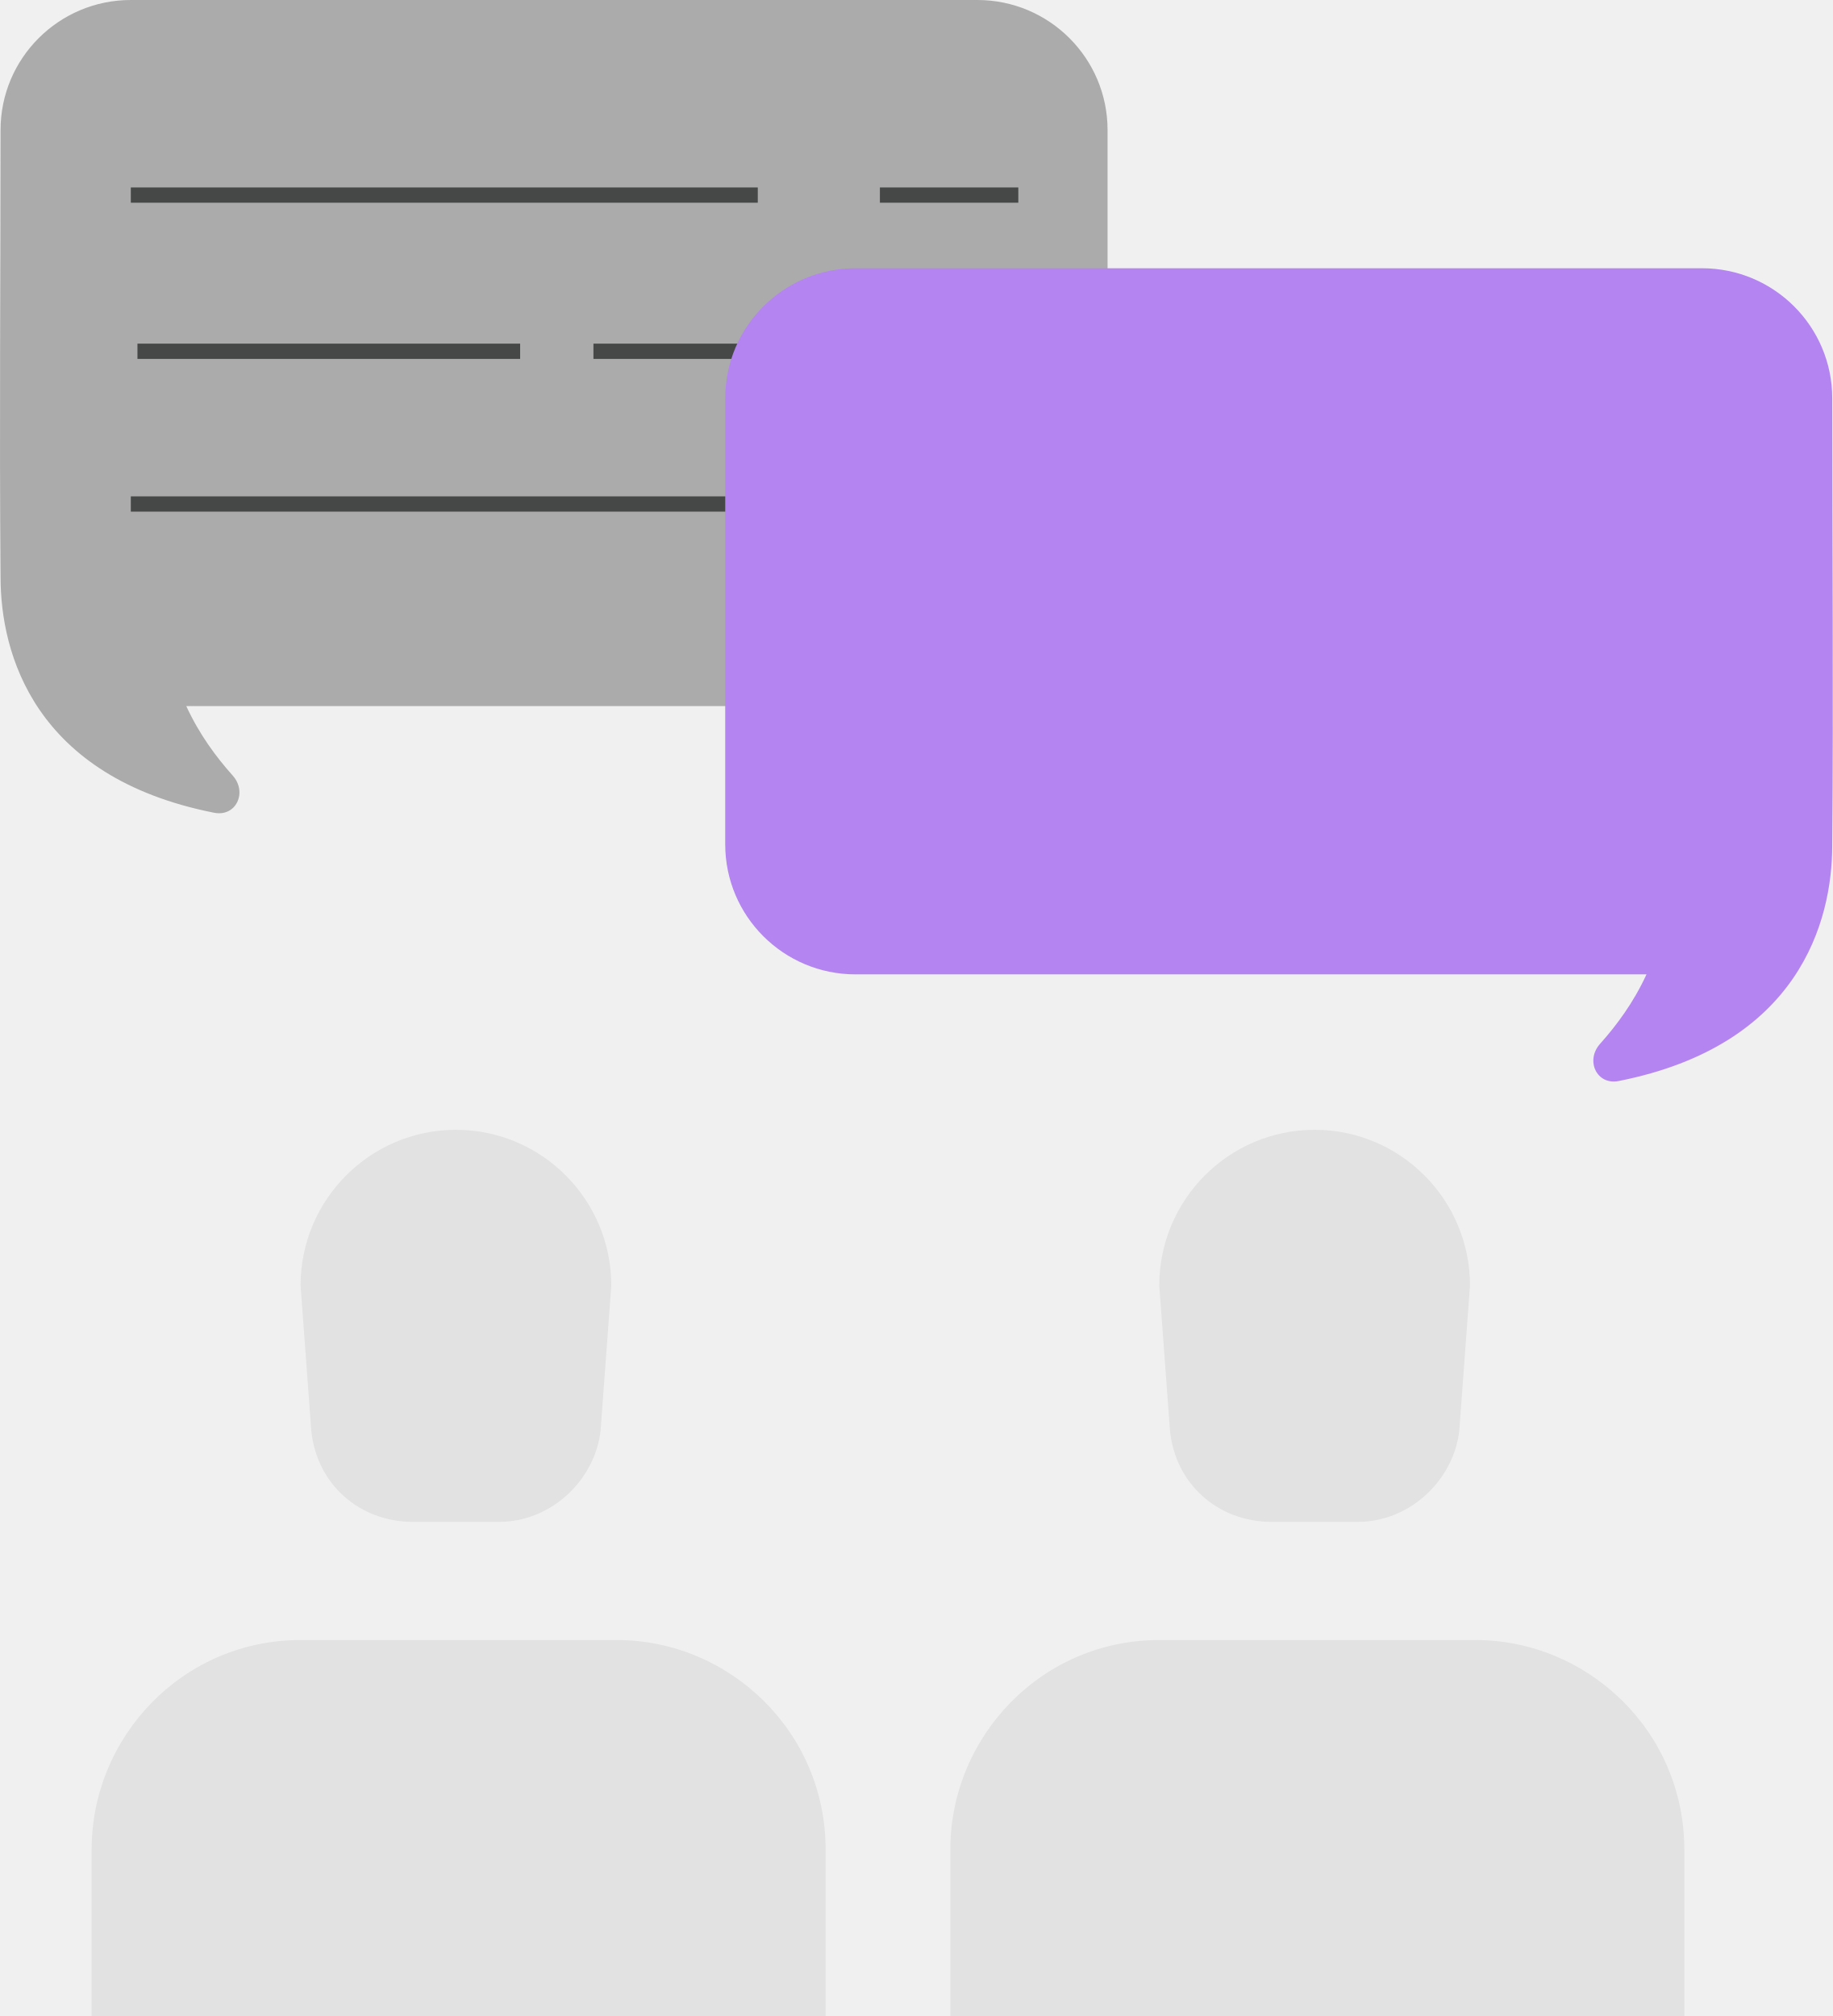
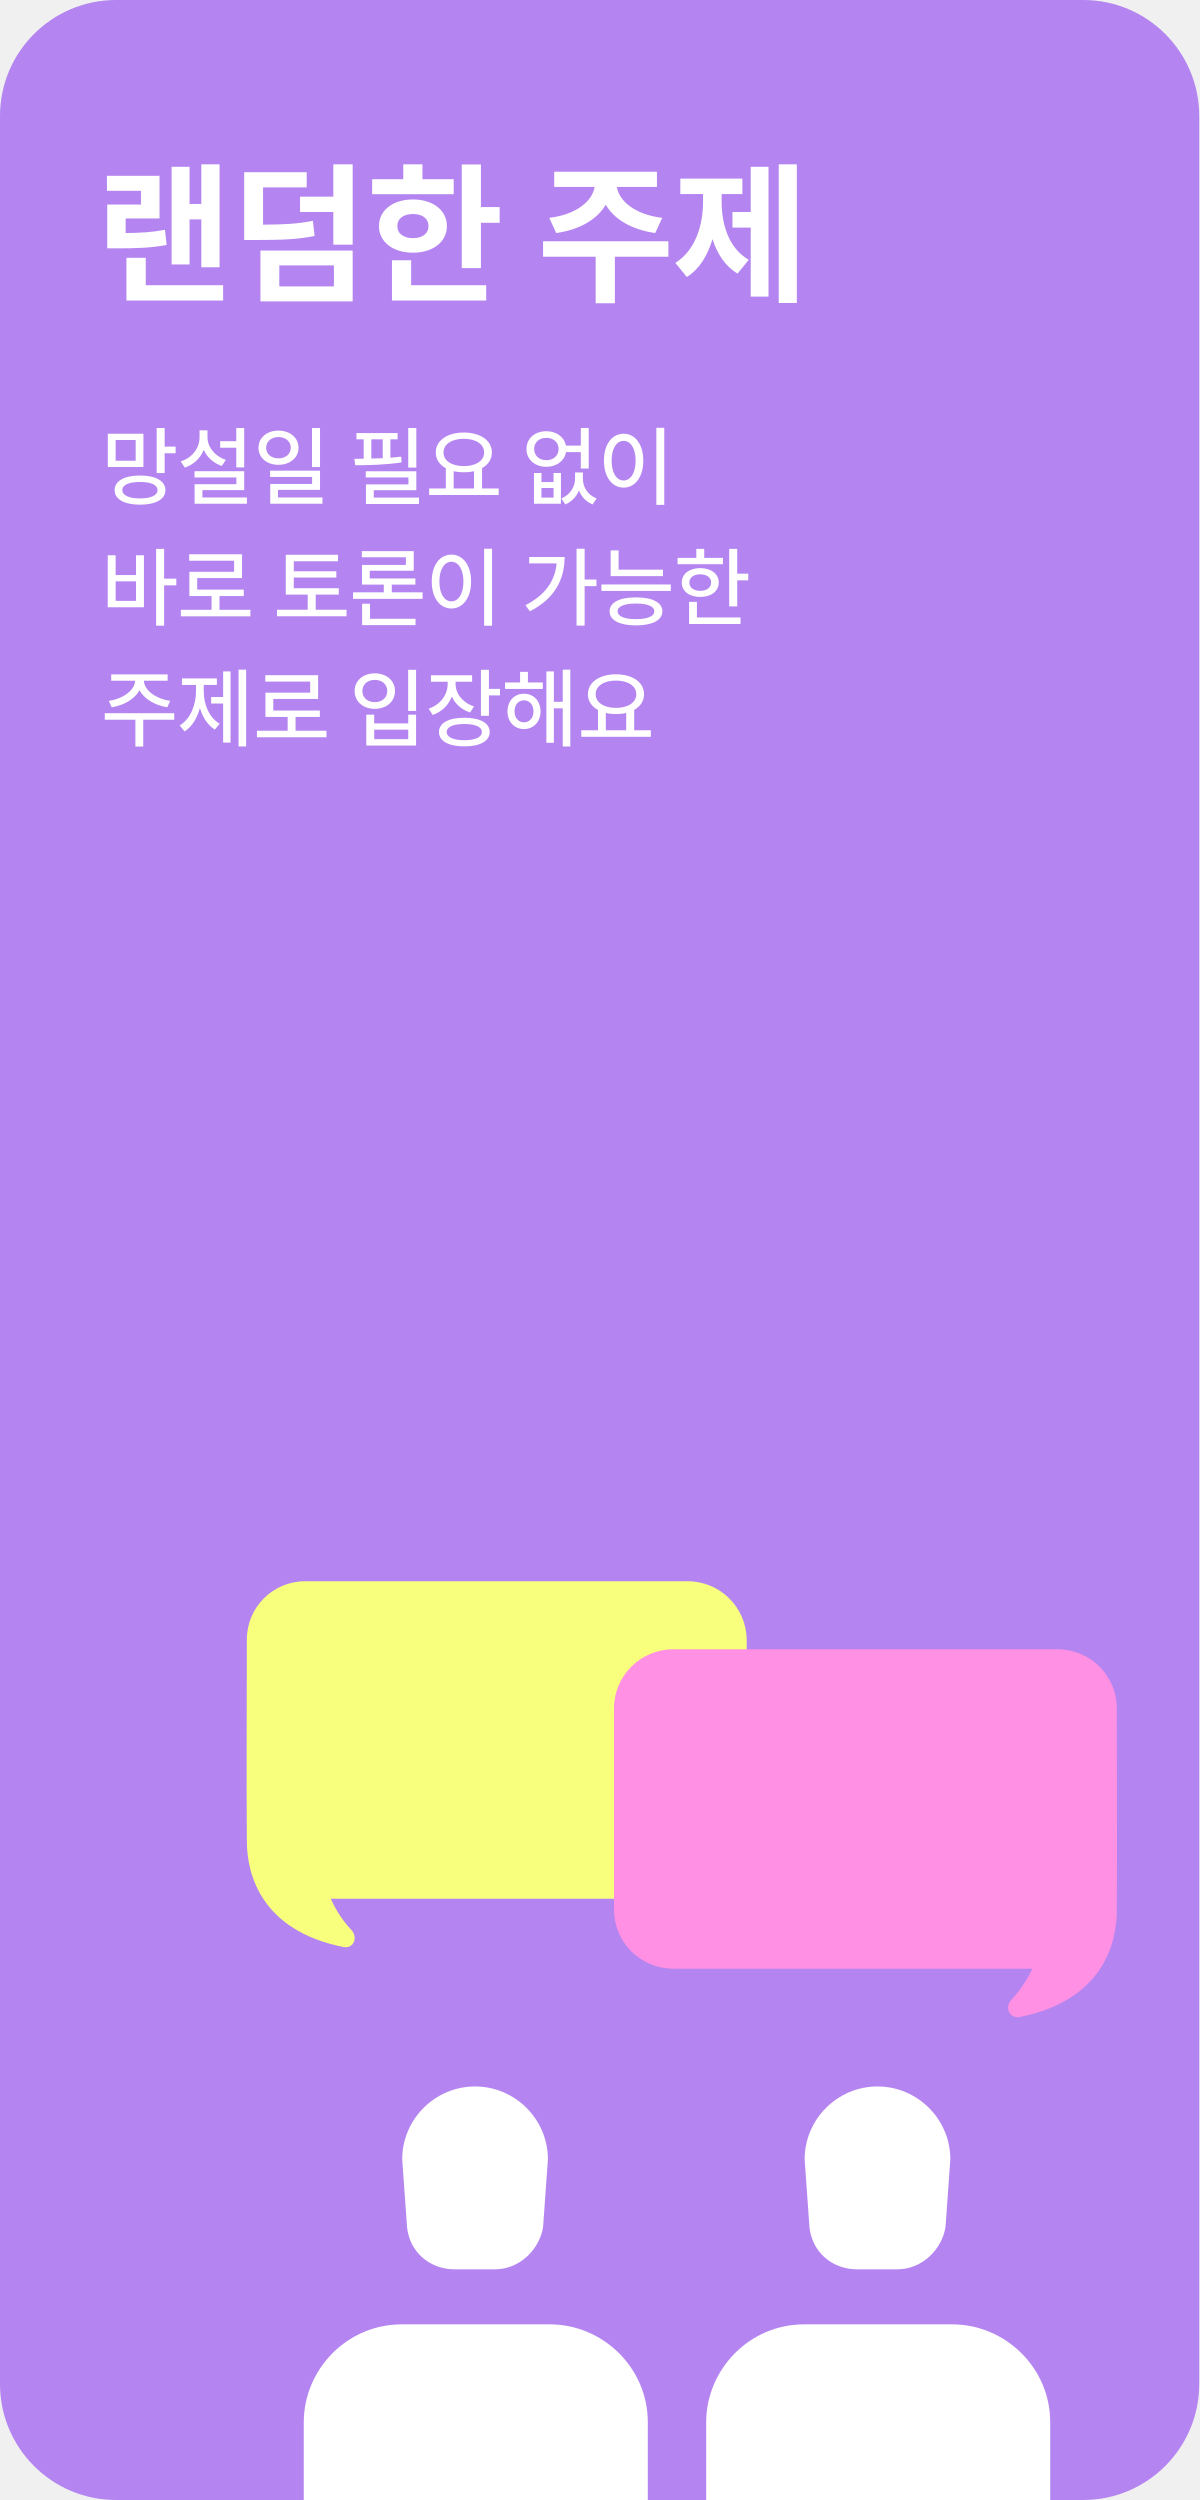
- <svg xmlns="http://www.w3.org/2000/svg" width="current" height="current" viewBox="0 0 120 132" fill="none">
-   <path d="M32.658 99.647H27.046C23.538 99.647 20.732 97.185 20.381 93.668L19.68 84.173C19.68 78.546 24.24 73.975 29.852 73.975C35.465 73.975 40.025 78.546 40.025 84.173L39.323 93.668C38.972 96.833 36.166 99.647 32.658 99.647Z" fill="#E2E2E2" />
-   <path d="M54.056 121.098C54.056 113.361 47.742 107.383 40.376 107.383H19.68C11.963 107.383 6 113.713 6 121.098V132H54.056V121.098Z" fill="#E2E2E2" />
-   <path d="M88.881 99.647H83.269C79.761 99.647 76.955 97.185 76.604 93.668L75.902 84.173C75.902 78.546 80.462 73.975 86.075 73.975C91.687 73.975 96.247 78.546 96.247 84.173L95.546 93.668C95.195 96.833 92.389 99.647 88.881 99.647Z" fill="#E2E2E2" />
-   <path d="M110.279 121.098C110.279 113.361 103.965 107.383 96.599 107.383H75.903C68.186 107.383 62.223 113.713 62.223 121.098V132H110.279V121.098Z" fill="#E2E2E2" />
-   <path d="M8.566 0C3.855 0 0.036 3.813 0.036 8.516C0.036 18.273 -0.045 28.034 0.037 37.79C0.037 42.763 2.21 50.879 14.019 53.216C15.458 53.501 16.213 51.874 15.237 50.781C14.151 49.565 13.059 48.1 12.196 46.233H63.988C68.698 46.233 72.517 42.421 72.517 37.717V8.516C72.517 3.813 68.698 0 63.988 0H8.566Z" fill="#ABABAB" />
-   <path d="M8.565 12.773H49.615" stroke="#464747" />
-   <path d="M8.565 33H66.674" stroke="#464747" />
-   <path d="M9 23H34.056" stroke="#464747" />
-   <path d="M57.611 12.773L66.674 12.773" stroke="#464747" />
-   <path d="M38.855 23L67.109 23" stroke="#464747" />
-   <path d="M111.434 17.564C116.145 17.564 119.964 21.377 119.964 26.081C119.964 35.837 120.045 45.598 119.963 55.355C119.963 60.327 117.79 68.443 105.981 70.781C104.542 71.066 103.787 69.439 104.763 68.346C105.849 67.13 106.942 65.665 107.804 63.798H56.012C51.302 63.798 47.483 59.985 47.483 55.282V26.081C47.483 21.377 51.302 17.564 56.012 17.564H111.434Z" fill="#B484F1" />
-   <path d="M56.546 30.532H90.132" stroke="#B484F1" />
-   <path d="M56.546 40.517H108.791" stroke="#B484F1" />
+ <svg xmlns="http://www.w3.org/2000/svg" width="248" height="517" viewBox="0 0 248 517" fill="none">
+   <rect width="248" height="517" rx="24" fill="#B484F1" />
+   <path d="M102.333 469.3H94.051C88.862 469.3 84.672 465.707 84.173 460.518L83.175 446.548C83.175 438.265 89.96 431.479 98.242 431.479C106.524 431.479 113.31 438.265 113.31 446.548L112.312 460.518C111.613 465.109 107.522 469.3 102.333 469.3Z" fill="white" />
+   <path d="M133.966 500.934C133.966 489.558 124.586 480.677 113.709 480.677H83.076C71.7 480.677 62.819 490.057 62.819 500.934V517H133.966V500.934Z" fill="white" />
+   <path d="M185.554 469.3H177.272C172.083 469.3 167.892 465.707 167.393 460.518L166.396 446.548C166.396 438.265 173.181 431.479 181.463 431.479C189.745 431.479 196.53 438.265 196.53 446.548L195.533 460.518C194.834 465.109 190.743 469.3 185.554 469.3Z" fill="white" />
+   <path d="M217.185 500.934C217.185 489.558 207.806 480.677 196.929 480.677H166.295C154.92 480.677 146.039 490.057 146.039 500.934V517H217.185V500.934Z" fill="white" />
+   <path d="M63.118 327C56.433 327 51.044 332.389 51.044 339.075C51.044 352.945 50.945 366.816 51.044 380.687C51.044 387.772 54.138 399.248 71.001 402.641C73.097 403.04 74.094 400.745 72.698 399.148C71.101 397.452 69.604 395.356 68.407 392.662H142.247C148.933 392.662 154.421 387.273 154.421 380.587V339.075C154.321 332.389 148.933 327 142.148 327H63.118Z" fill="#F7FF7D" />
+   <path d="M218.682 341.07C225.468 341.07 230.956 346.559 230.956 353.245C230.956 367.215 231.056 381.086 230.956 395.057C230.956 402.142 227.863 413.717 210.899 417.11C208.804 417.509 207.706 415.214 209.103 413.618C210.7 411.921 212.196 409.826 213.494 407.131H139.254C132.469 407.131 126.98 401.643 126.98 394.957V353.245C126.98 346.559 132.469 341.07 139.254 341.07H218.682Z" fill="#FF90E3" />
+   <path d="M41.632 33.984H45.408V55.264H41.632V45.376H39.2V54.688H35.488V34.496H39.2V42.176H41.632V33.984ZM22.112 39.456V36.352H32.992V45.184H25.984V48.192C29.12 48.16 31.424 48.032 34.112 47.52L34.464 50.656C31.168 51.264 28.352 51.36 24.128 51.36H22.176V42.304H29.152V39.456H22.112ZM26.144 62.144V53.312H30.144V58.976H46.144V62.144H26.144ZM50.497 35.616H63.425V38.752H54.401V46.464C58.945 46.432 61.665 46.272 64.705 45.664L65.057 48.8C61.601 49.504 58.465 49.632 52.737 49.632H50.497V35.616ZM53.857 62.336V51.808H72.929V62.336H53.857ZM57.761 59.232H69.057V54.88H57.761V59.232ZM62.049 43.84V40.672H68.929V33.984H72.929V50.592H68.929V43.84H62.049ZM95.49 34.016H99.457V42.816H103.33V46.08H99.457V55.456H95.49V34.016ZM76.962 40.16V37.056H83.394V33.984H87.362V37.056H93.826V40.16H76.962ZM78.37 46.752C78.37 43.456 81.281 41.248 85.409 41.248C89.505 41.248 92.418 43.456 92.418 46.752C92.418 50.048 89.505 52.256 85.409 52.256C81.281 52.256 78.37 50.048 78.37 46.752ZM81.058 62.144V53.824H85.025V58.976H100.546V62.144H81.058ZM82.177 46.752C82.177 48.352 83.49 49.248 85.409 49.248C87.297 49.248 88.609 48.352 88.609 46.752C88.609 45.152 87.297 44.256 85.409 44.256C83.49 44.256 82.177 45.152 82.177 46.752ZM112.305 49.888H138.225V53.088H127.153V62.72H123.185V53.088H112.305V49.888ZM113.585 45.056C119.345 44.352 122.545 41.472 122.961 38.656H114.609V35.52H135.857V38.656H127.569C127.985 41.472 131.185 44.352 136.945 45.056L135.505 48.192C130.545 47.488 126.993 45.312 125.265 42.336C123.537 45.312 119.985 47.488 115.025 48.192L113.585 45.056ZM161.042 33.984H164.786V62.656H161.042V33.984ZM139.666 54.368C143.826 51.744 145.394 46.592 145.394 41.664V40.128H140.69V36.928H153.522V40.128H149.234V41.664C149.234 46.464 150.706 51.328 154.834 53.728L152.53 56.576C150.002 55.072 148.306 52.512 147.346 49.44C146.354 52.8 144.658 55.648 142.034 57.28L139.666 54.368ZM151.474 47.072V43.84H155.25V34.496H158.93V61.344H155.25V47.072H151.474Z" fill="white" />
+   <path d="M22.296 89.698H29.658V96.574H22.296V89.698ZM23.7 101.362C23.7 99.454 25.716 98.338 28.956 98.338C32.196 98.338 34.212 99.454 34.212 101.362C34.212 103.252 32.196 104.368 28.956 104.368C25.716 104.368 23.7 103.252 23.7 101.362ZM23.916 95.278H28.056V90.994H23.916V95.278ZM25.302 101.362C25.302 102.442 26.67 103.072 28.956 103.072C31.224 103.072 32.574 102.442 32.574 101.362C32.574 100.264 31.224 99.67 28.956 99.67C26.67 99.67 25.302 100.264 25.302 101.362ZM32.394 97.834V88.51H34.05V92.362H36.318V93.73H34.05V97.834H32.394ZM45.534 91.246H48.864V88.51H50.502V96.664H48.864V92.596H45.534V91.246ZM37.362 95.422C39.81 94.63 41.268 92.65 41.268 90.4V88.996H42.906V90.4C42.906 92.416 44.382 94.342 46.704 95.098L45.858 96.358C44.13 95.764 42.816 94.558 42.132 93.028C41.448 94.738 40.08 96.07 38.226 96.7L37.362 95.422ZM40.224 98.734V97.438H50.502V101.362H41.862V102.874H51.06V104.17H40.242V100.138H48.882V98.734H40.224ZM57.577 89.05C59.953 89.05 61.735 90.508 61.735 92.596C61.735 94.684 59.953 96.124 57.577 96.124C55.201 96.124 53.455 94.684 53.455 92.596C53.455 90.508 55.201 89.05 57.577 89.05ZM55.039 92.596C55.039 93.91 56.137 94.792 57.577 94.792C59.053 94.792 60.133 93.91 60.133 92.596C60.133 91.282 59.053 90.382 57.577 90.382C56.137 90.382 55.039 91.282 55.039 92.596ZM55.849 98.626V97.33H66.181V101.308H57.487V102.874H66.685V104.17H55.885V100.084H64.543V98.626H55.849ZM64.525 96.592V88.51H66.181V96.592H64.525ZM84.424 88.51H86.098V96.7H84.424V88.51ZM73.282 94.882C73.876 94.882 74.524 94.882 75.208 94.864V90.85H73.714V89.554H82.228V90.85H80.734V94.648C81.508 94.594 82.246 94.522 82.966 94.432L83.056 95.62C79.888 96.124 76.234 96.214 73.462 96.214L73.282 94.882ZM75.64 98.734V97.456H86.098V101.38H77.296V102.91H86.638V104.224H75.676V100.174H84.46V98.734H75.64ZM76.792 94.828C77.566 94.81 78.358 94.792 79.15 94.756V90.85H76.792V94.828ZM88.744 101.02H92.2V96.826C90.904 96.124 90.112 94.99 90.112 93.568C90.112 91.066 92.56 89.446 95.908 89.446C99.31 89.446 101.722 91.066 101.722 93.568C101.722 94.972 100.966 96.088 99.688 96.808V101.02H103.126V102.37H88.744V101.02ZM91.714 93.568C91.714 95.296 93.46 96.394 95.908 96.394C98.374 96.394 100.12 95.296 100.12 93.568C100.12 91.84 98.374 90.742 95.908 90.742C93.46 90.742 91.714 91.84 91.714 93.568ZM93.82 101.02H98.032V97.438C97.384 97.6 96.664 97.672 95.908 97.672C95.17 97.672 94.468 97.6 93.82 97.438V101.02ZM110.425 97.816H111.973V99.688H114.475V97.816H116.005V104.17H110.425V97.816ZM108.877 92.848C108.877 90.67 110.605 89.176 112.981 89.176C115.069 89.176 116.707 90.364 117.031 92.146H120.109V88.51H121.747V96.898H120.109V93.496H117.049C116.743 95.314 115.105 96.538 112.981 96.538C110.605 96.538 108.877 95.026 108.877 92.848ZM110.461 92.848C110.461 94.234 111.505 95.17 112.981 95.17C114.457 95.17 115.519 94.234 115.519 92.848C115.519 91.48 114.457 90.544 112.981 90.544C111.505 90.544 110.461 91.48 110.461 92.848ZM111.973 102.91H114.475V100.912H111.973V102.91ZM116.095 103.072C117.985 102.28 118.921 100.588 118.921 99.004V97.708H120.541V99.004C120.541 100.678 121.477 102.352 123.385 103.072L122.557 104.314C121.153 103.738 120.217 102.694 119.731 101.434C119.227 102.676 118.291 103.738 116.905 104.314L116.095 103.072ZM135.733 88.474H137.371V104.404H135.733V88.474ZM124.897 95.26C124.897 91.84 126.589 89.698 128.965 89.698C131.323 89.698 133.033 91.84 133.033 95.26C133.033 98.662 131.323 100.84 128.965 100.84C126.589 100.84 124.897 98.662 124.897 95.26ZM126.481 95.26C126.481 97.78 127.507 99.364 128.965 99.364C130.423 99.364 131.449 97.78 131.449 95.26C131.449 92.74 130.423 91.174 128.965 91.174C127.507 91.174 126.481 92.74 126.481 95.26ZM32.286 113.51H33.942V119.666H36.462V121.052H33.942V129.386H32.286V113.51ZM22.278 125.588V114.824H23.916V118.928H28.128V114.824H29.766V125.588H22.278ZM23.916 124.256H28.128V120.224H23.916V124.256ZM37.398 126.11H43.752V123.266H39.162V118.244H48.414V115.958H39.126V114.626H50.052V119.54H40.782V121.934H50.412V123.266H45.39V126.11H51.78V127.46H37.398V126.11ZM59.097 114.734H69.897V116.066H60.753V118.136H69.555V119.432H60.753V121.646H70.059V122.96H65.289V126.092H71.661V127.442H57.279V126.092H63.633V122.96H59.097V114.734ZM73.012 122.492H79.366V120.89H74.866V116.822H83.938V115.238H74.83V113.978H85.558V118.028H76.468V119.63H85.9V120.89H81.022V122.492H87.394V123.842H73.012V122.492ZM74.884 129.278V124.85H76.522V127.964H85.936V129.278H74.884ZM100.12 113.474H101.758V129.404H100.12V113.474ZM89.284 120.26C89.284 116.84 90.976 114.698 93.352 114.698C95.71 114.698 97.42 116.84 97.42 120.26C97.42 123.662 95.71 125.84 93.352 125.84C90.976 125.84 89.284 123.662 89.284 120.26ZM90.868 120.26C90.868 122.78 91.894 124.364 93.352 124.364C94.81 124.364 95.836 122.78 95.836 120.26C95.836 117.74 94.81 116.174 93.352 116.174C91.894 116.174 90.868 117.74 90.868 120.26ZM119.227 113.474H120.901V119.846H123.349V121.214H120.901V129.368H119.227V113.474ZM108.661 125.156C112.621 123.14 114.781 120.242 115.105 116.516H109.435V115.184H116.761C116.761 119.756 114.745 123.824 109.579 126.416L108.661 125.156ZM126.283 113.816H127.921V117.812H137.101V119.144H126.283V113.816ZM124.375 122.204V120.872H138.721V122.204H124.375ZM126.067 126.416C126.067 124.58 128.119 123.536 131.521 123.536C134.905 123.536 136.975 124.58 136.975 126.416C136.975 128.27 134.905 129.332 131.521 129.332C128.119 129.332 126.067 128.27 126.067 126.416ZM127.723 126.416C127.723 127.46 129.127 128.036 131.521 128.036C133.915 128.036 135.301 127.46 135.301 126.416C135.301 125.372 133.915 124.814 131.521 124.814C129.127 124.814 127.723 125.372 127.723 126.416ZM150.8 113.51H152.456V118.64H154.742V120.008H152.456V125.408H150.8V113.51ZM140.126 116.678V115.364H143.996V113.51H145.634V115.364H149.504V116.678H140.126ZM140.99 120.476C140.99 118.676 142.556 117.488 144.806 117.488C147.074 117.488 148.64 118.676 148.64 120.476C148.64 122.276 147.074 123.446 144.806 123.446C142.556 123.446 140.99 122.276 140.99 120.476ZM142.502 129.044V124.472H144.122V127.694H153.14V129.044H142.502ZM142.556 120.476C142.556 121.52 143.474 122.186 144.806 122.186C146.156 122.186 147.056 121.52 147.056 120.476C147.056 119.414 146.156 118.766 144.806 118.766C143.474 118.766 142.556 119.414 142.556 120.476ZM21.666 147.492H36.03V148.842H29.622V154.386H28.002V148.842H21.666V147.492ZM22.494 144.936C25.41 144.54 27.894 142.74 27.93 140.778H22.998V139.464H34.662V140.778H29.766C29.802 142.74 32.286 144.54 35.202 144.936L34.59 146.268C32.052 145.854 29.82 144.558 28.848 142.74C27.876 144.558 25.644 145.854 23.106 146.268L22.494 144.936ZM49.332 138.492H50.898V154.368H49.332V138.492ZM37.164 150.03C39.396 148.662 40.53 145.782 40.53 142.92V141.642H37.632V140.292H44.85V141.642H42.132V142.92C42.132 145.656 43.23 148.392 45.426 149.67L44.436 150.876C42.942 149.958 41.898 148.338 41.34 146.412C40.782 148.5 39.72 150.282 38.172 151.254L37.164 150.03ZM43.662 145.494V144.144H46.146V138.852H47.676V153.576H46.146V145.494H43.662ZM53.131 151.11H59.485V148.266H54.895V143.244H64.147V140.958H54.859V139.626H65.785V144.54H56.515V146.934H66.145V148.266H61.123V151.11H67.513V152.46H53.131V151.11ZM84.406 138.51H86.044V147.024H84.406V138.51ZM73.336 142.902C73.336 140.742 75.1 139.248 77.512 139.248C79.924 139.248 81.688 140.742 81.688 142.902C81.688 145.08 79.924 146.592 77.512 146.592C75.1 146.592 73.336 145.08 73.336 142.902ZM74.938 142.902C74.938 144.288 76.018 145.206 77.512 145.206C79.006 145.206 80.086 144.288 80.086 142.902C80.086 141.534 79.006 140.598 77.512 140.598C76.018 140.598 74.938 141.534 74.938 142.902ZM75.748 154.17V147.798H77.386V149.598H84.424V147.798H86.044V154.17H75.748ZM77.386 152.856H84.424V150.894H77.386V152.856ZM89.122 139.644H97.636V140.976H94.216V141.426C94.216 143.442 95.638 145.296 98.014 146.088L97.222 147.348C95.44 146.772 94.144 145.584 93.442 144.054C92.758 145.818 91.372 147.204 89.482 147.852L88.654 146.556C91.102 145.71 92.578 143.658 92.578 141.444V140.976H89.122V139.644ZM90.778 151.38C90.778 149.508 92.776 148.428 96.016 148.428C99.274 148.428 101.272 149.508 101.272 151.38C101.272 153.252 99.274 154.35 96.016 154.35C92.776 154.35 90.778 153.252 90.778 151.38ZM92.38 151.38C92.38 152.46 93.748 153.072 96.016 153.072C98.302 153.072 99.652 152.46 99.652 151.38C99.652 150.318 98.302 149.724 96.016 149.724C93.748 149.724 92.38 150.318 92.38 151.38ZM99.454 148.032V138.51H101.11V142.452H103.396V143.802H101.11V148.032H99.454ZM104.441 141.138H107.555V138.942H109.175V141.138H112.253V142.47H104.441V141.138ZM104.945 147.096C104.945 144.972 106.367 143.46 108.365 143.46C110.345 143.46 111.785 144.972 111.785 147.096C111.785 149.274 110.345 150.768 108.365 150.768C106.367 150.768 104.945 149.274 104.945 147.096ZM106.403 147.096C106.403 148.464 107.213 149.382 108.365 149.382C109.499 149.382 110.327 148.464 110.327 147.096C110.327 145.746 109.499 144.828 108.365 144.828C107.213 144.828 106.403 145.746 106.403 147.096ZM112.991 153.612V138.852H114.539V145.134H116.375V138.492H117.941V154.368H116.375V146.484H114.539V153.612H112.991ZM120.209 151.02H123.665V146.826C122.369 146.124 121.577 144.99 121.577 143.568C121.577 141.066 124.025 139.446 127.373 139.446C130.775 139.446 133.187 141.066 133.187 143.568C133.187 144.972 132.431 146.088 131.153 146.808V151.02H134.591V152.37H120.209V151.02ZM123.179 143.568C123.179 145.296 124.925 146.394 127.373 146.394C129.839 146.394 131.585 145.296 131.585 143.568C131.585 141.84 129.839 140.742 127.373 140.742C124.925 140.742 123.179 141.84 123.179 143.568ZM125.285 151.02H129.497V147.438C128.849 147.6 128.129 147.672 127.373 147.672C126.635 147.672 125.933 147.6 125.285 147.438V151.02Z" fill="white" />
</svg>
